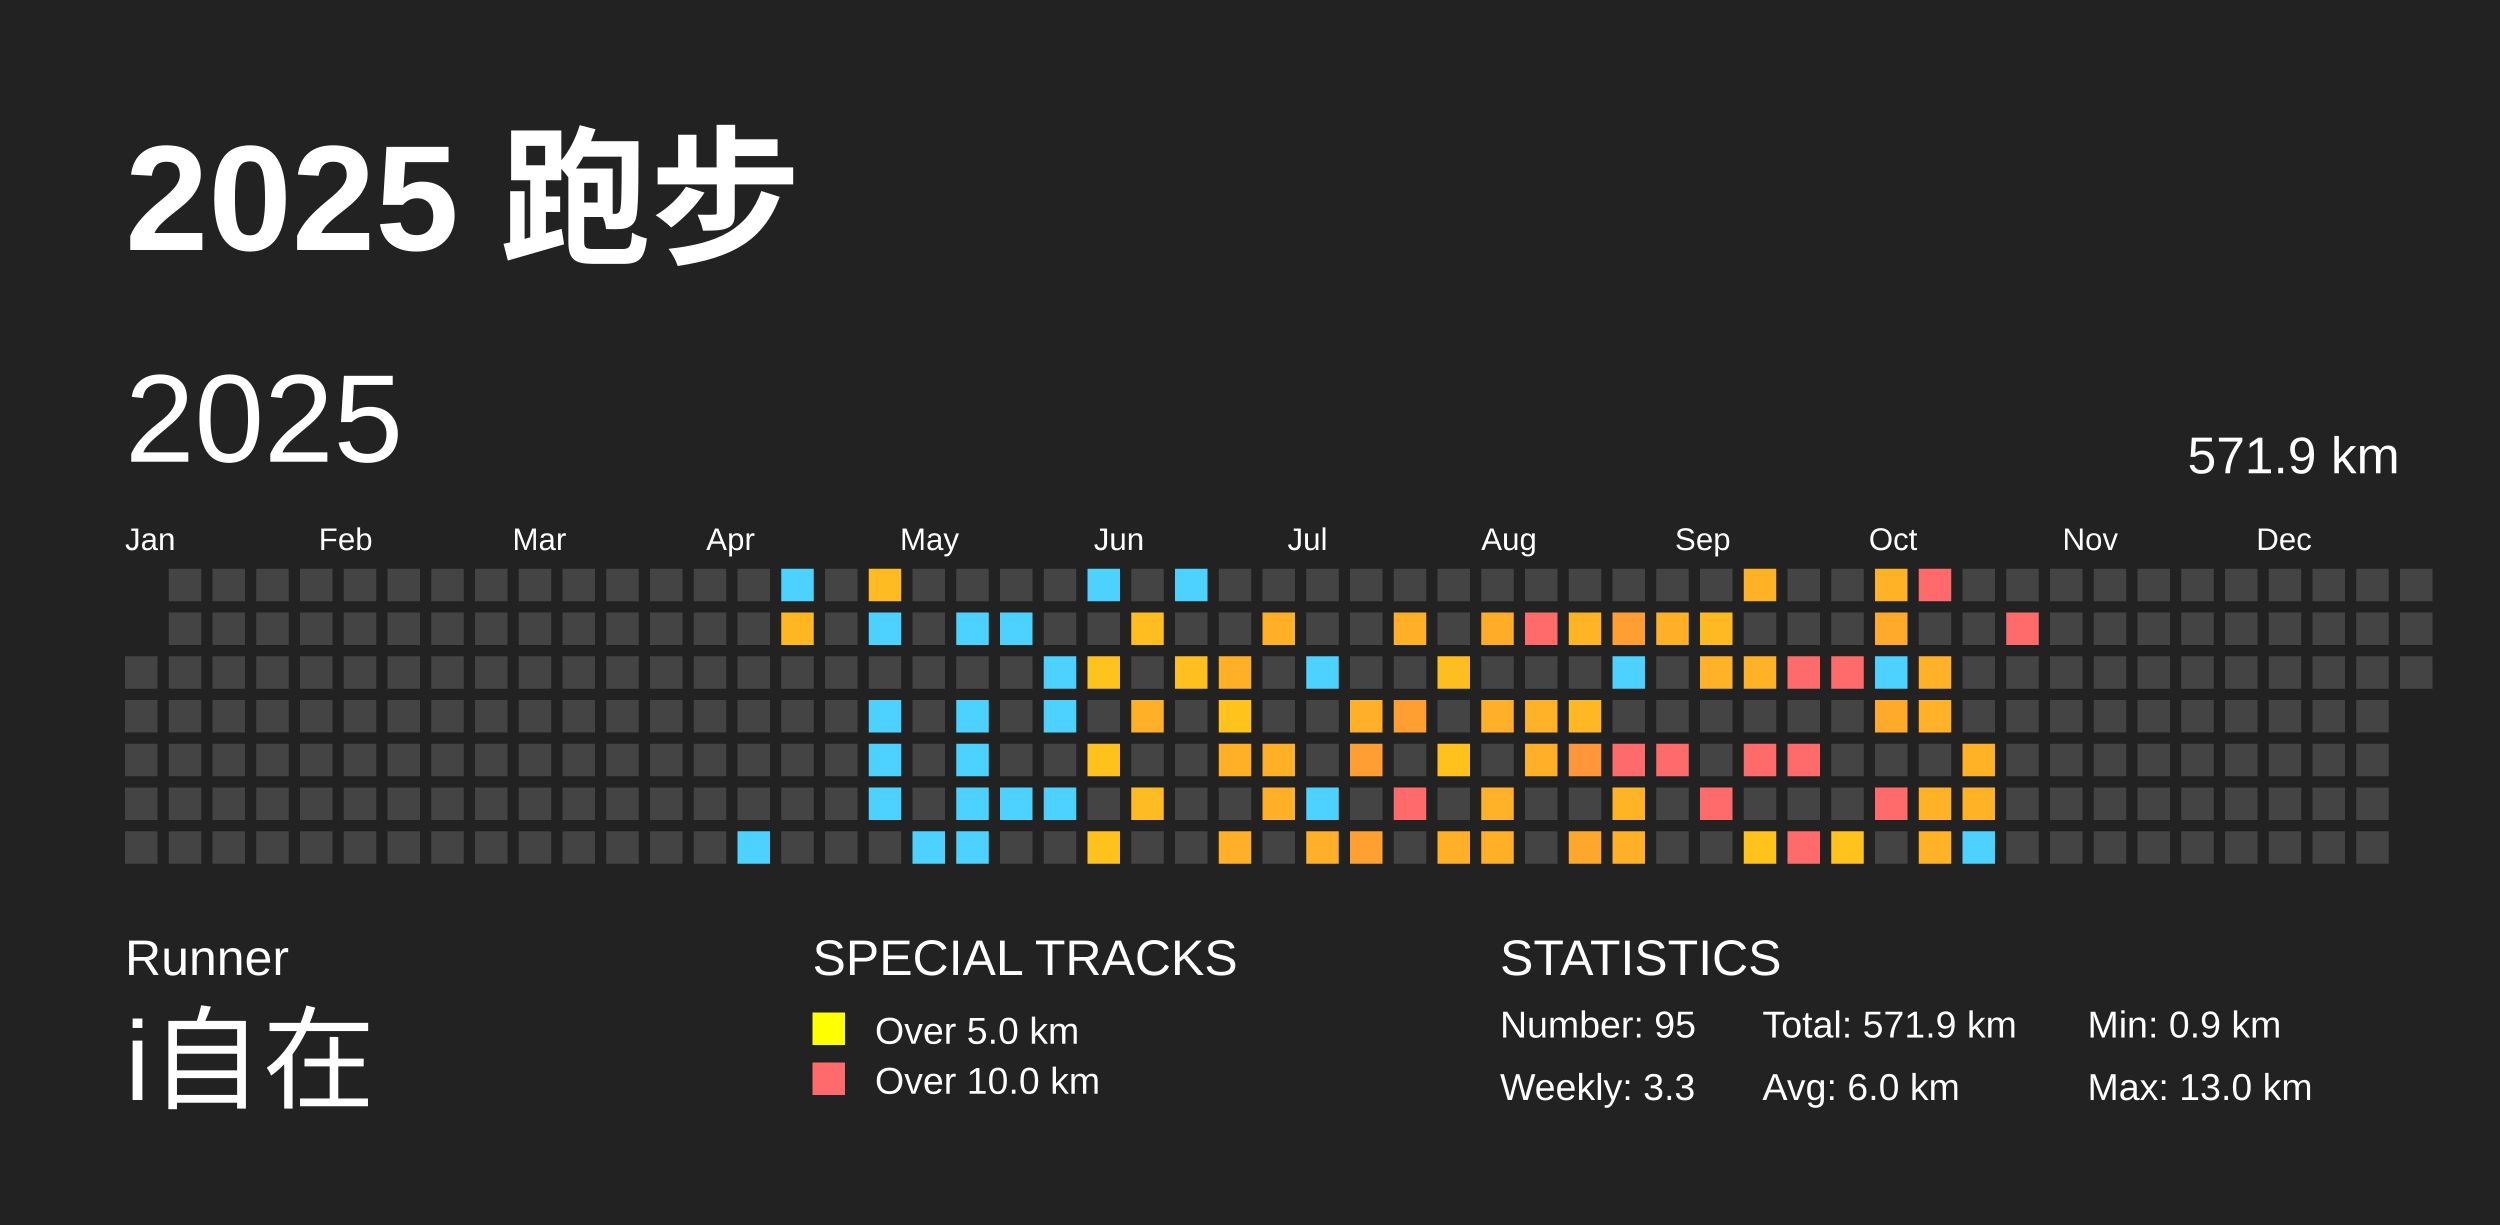
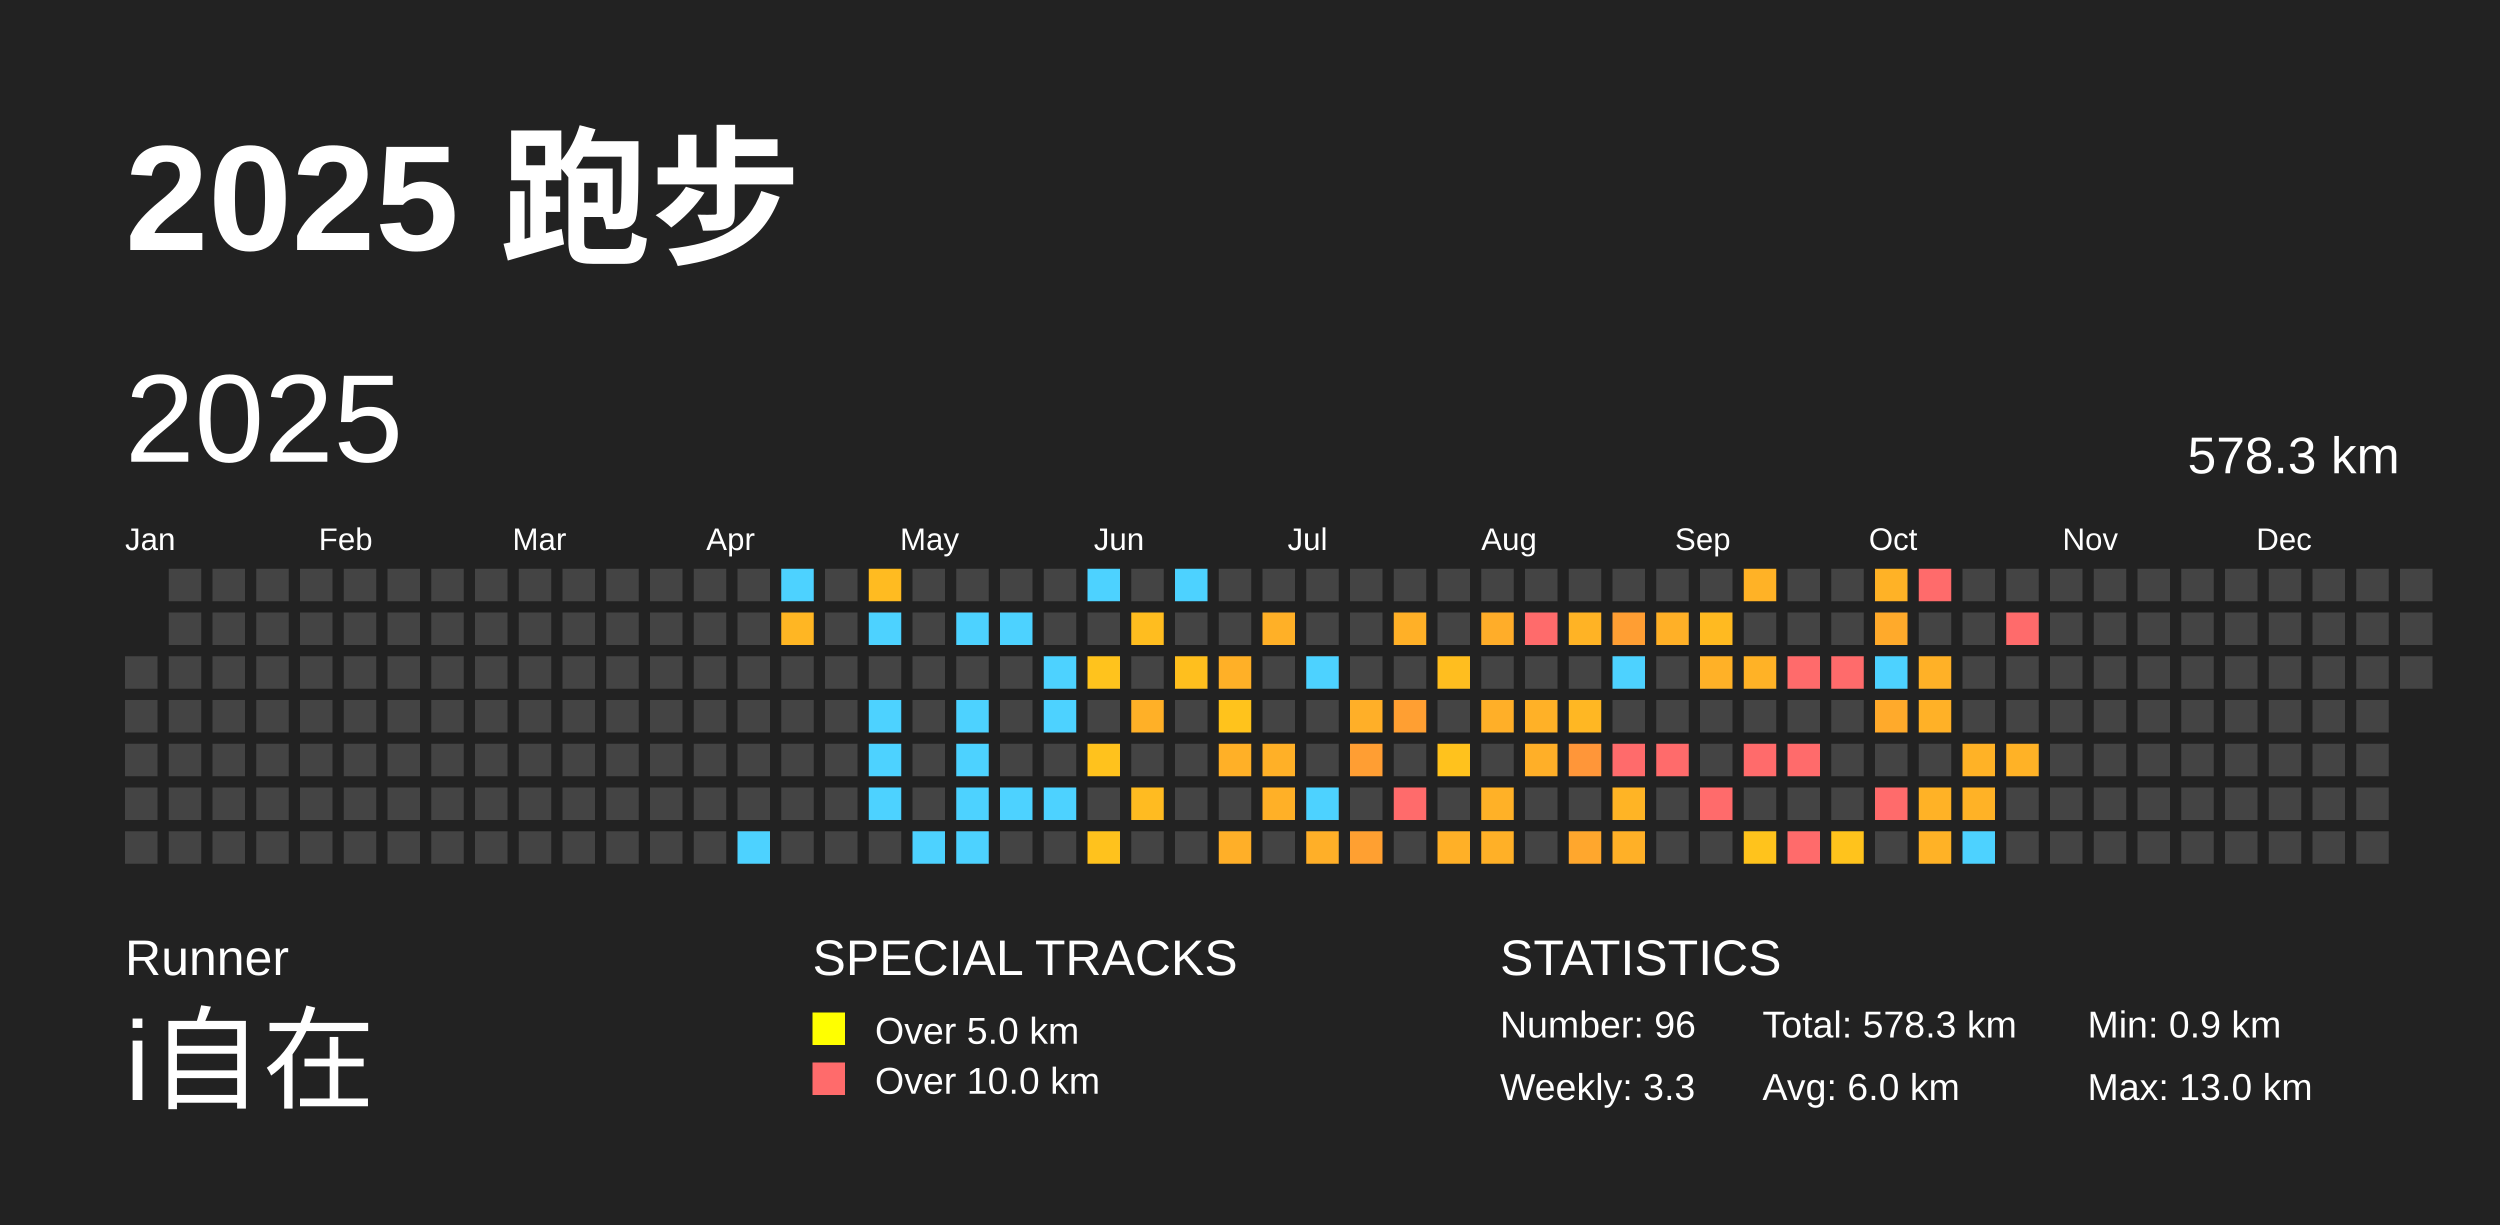
<svg xmlns="http://www.w3.org/2000/svg" baseProfile="full" height="98mm" version="1.1" viewBox="0,0,200,98" width="200mm">
  <defs />
  <rect fill="#222222" height="98" width="200" x="0" y="0" />
  <text fill="#FFFFFF" style="font-size:12px; font-family:Arial; font-weight:bold;" x="10" y="20">2025 跑步</text>
  <text fill="#FFFFFF" style="font-size:4px; font-family:Arial" x="10" y="78">Runner</text>
  <text fill="#FFFFFF" style="font-size:9px; font-family:Arial" x="10" y="88">i自在</text>
  <text fill="#FFFFFF" style="font-size:4px; font-family:Arial" x="65" y="78">SPECIAL TRACKS</text>
  <rect fill="#FFFF00" height="2.6" width="2.6" x="65" y="81" />
  <text fill="#FFFFFF" style="font-size:3px; font-family:Arial" x="70" y="83.5">Over 5.0 km</text>
  <rect fill="#FF6B6B" height="2.6" width="2.6" x="65" y="85" />
  <text fill="#FFFFFF" style="font-size:3px; font-family:Arial" x="70" y="87.5">Over 10.0 km</text>
  <text fill="#FFFFFF" style="font-size:4px; font-family:Arial" x="120" y="78">STATISTICS</text>
-   <text fill="#FFFFFF" style="font-size:3px; font-family:Arial" x="120" y="83">Number: 95</text>
+   <text fill="#FFFFFF" style="font-size:3px; font-family:Arial" x="120" y="83">Number: 96</text>
  <text fill="#FFFFFF" style="font-size:3px; font-family:Arial" x="120" y="88">Weekly: 3.3</text>
-   <text fill="#FFFFFF" style="font-size:3px; font-family:Arial" x="141" y="83">Total: 571.9 km</text>
+   <text fill="#FFFFFF" style="font-size:3px; font-family:Arial" x="141" y="83">Total: 578.3 km</text>
  <text fill="#FFFFFF" style="font-size:3px; font-family:Arial" x="141" y="88">Avg: 6.0 km</text>
  <text fill="#FFFFFF" style="font-size:3px; font-family:Arial" x="167" y="83">Min: 0.9 km</text>
  <text fill="#FFFFFF" style="font-size:3px; font-family:Arial" x="167" y="88">Max: 13.0 km</text>
  <text dominant-baseline="hanging" fill="#FFFFFF" style="font-size:10.0px; font-family:Arial;" x="10" y="30">2025</text>
-   <text dominant-baseline="hanging" fill="#FFFFFF" style="font-size:4.125px; font-family:Arial;" x="175" y="35">571.9 km</text>
+   <text dominant-baseline="hanging" fill="#FFFFFF" style="font-size:4.125px; font-family:Arial;" x="175" y="35">578.3 km</text>
  <text fill="#FFFFFF" style="font-size:2.5px; font-family:Arial" x="10.0" y="44">Jan</text>
  <text fill="#FFFFFF" style="font-size:2.5px; font-family:Arial" x="25.5" y="44">Feb</text>
  <text fill="#FFFFFF" style="font-size:2.5px; font-family:Arial" x="41.0" y="44">Mar</text>
  <text fill="#FFFFFF" style="font-size:2.5px; font-family:Arial" x="56.5" y="44">Apr</text>
  <text fill="#FFFFFF" style="font-size:2.5px; font-family:Arial" x="72.0" y="44">May</text>
  <text fill="#FFFFFF" style="font-size:2.5px; font-family:Arial" x="87.5" y="44">Jun</text>
  <text fill="#FFFFFF" style="font-size:2.5px; font-family:Arial" x="103.0" y="44">Jul</text>
  <text fill="#FFFFFF" style="font-size:2.5px; font-family:Arial" x="118.5" y="44">Aug</text>
  <text fill="#FFFFFF" style="font-size:2.5px; font-family:Arial" x="134.0" y="44">Sep</text>
  <text fill="#FFFFFF" style="font-size:2.5px; font-family:Arial" x="149.5" y="44">Oct</text>
  <text fill="#FFFFFF" style="font-size:2.5px; font-family:Arial" x="165.0" y="44">Nov</text>
  <text fill="#FFFFFF" style="font-size:2.5px; font-family:Arial" x="180.5" y="44">Dec</text>
  <rect fill="#444444" height="2.6" width="2.6" x="10.0" y="52.5" />
  <rect fill="#444444" height="2.6" width="2.6" x="10.0" y="56.0" />
  <rect fill="#444444" height="2.6" width="2.6" x="10.0" y="59.5" />
  <rect fill="#444444" height="2.6" width="2.6" x="10.0" y="63.0" />
  <rect fill="#444444" height="2.6" width="2.6" x="10.0" y="66.5" />
  <rect fill="#444444" height="2.6" width="2.6" x="13.5" y="45.5" />
  <rect fill="#444444" height="2.6" width="2.6" x="13.5" y="49.0" />
  <rect fill="#444444" height="2.6" width="2.6" x="13.5" y="52.5" />
  <rect fill="#444444" height="2.6" width="2.6" x="13.5" y="56.0" />
  <rect fill="#444444" height="2.6" width="2.6" x="13.5" y="59.5" />
  <rect fill="#444444" height="2.6" width="2.6" x="13.5" y="63.0" />
  <rect fill="#444444" height="2.6" width="2.6" x="13.5" y="66.5" />
  <rect fill="#444444" height="2.6" width="2.6" x="17.0" y="45.5" />
  <rect fill="#444444" height="2.6" width="2.6" x="17.0" y="49.0" />
  <rect fill="#444444" height="2.6" width="2.6" x="17.0" y="52.5" />
  <rect fill="#444444" height="2.6" width="2.6" x="17.0" y="56.0" />
  <rect fill="#444444" height="2.6" width="2.6" x="17.0" y="59.5" />
  <rect fill="#444444" height="2.6" width="2.6" x="17.0" y="63.0" />
  <rect fill="#444444" height="2.6" width="2.6" x="17.0" y="66.5" />
  <rect fill="#444444" height="2.6" width="2.6" x="20.5" y="45.5" />
  <rect fill="#444444" height="2.6" width="2.6" x="20.5" y="49.0" />
  <rect fill="#444444" height="2.6" width="2.6" x="20.5" y="52.5" />
  <rect fill="#444444" height="2.6" width="2.6" x="20.5" y="56.0" />
  <rect fill="#444444" height="2.6" width="2.6" x="20.5" y="59.5" />
  <rect fill="#444444" height="2.6" width="2.6" x="20.5" y="63.0" />
  <rect fill="#444444" height="2.6" width="2.6" x="20.5" y="66.5" />
  <rect fill="#444444" height="2.6" width="2.6" x="24.0" y="45.5" />
  <rect fill="#444444" height="2.6" width="2.6" x="24.0" y="49.0" />
  <rect fill="#444444" height="2.6" width="2.6" x="24.0" y="52.5" />
  <rect fill="#444444" height="2.6" width="2.6" x="24.0" y="56.0" />
  <rect fill="#444444" height="2.6" width="2.6" x="24.0" y="59.5" />
  <rect fill="#444444" height="2.6" width="2.6" x="24.0" y="63.0" />
  <rect fill="#444444" height="2.6" width="2.6" x="24.0" y="66.5" />
  <rect fill="#444444" height="2.6" width="2.6" x="27.5" y="45.5" />
  <rect fill="#444444" height="2.6" width="2.6" x="27.5" y="49.0" />
  <rect fill="#444444" height="2.6" width="2.6" x="27.5" y="52.5" />
  <rect fill="#444444" height="2.6" width="2.6" x="27.5" y="56.0" />
  <rect fill="#444444" height="2.6" width="2.6" x="27.5" y="59.5" />
  <rect fill="#444444" height="2.6" width="2.6" x="27.5" y="63.0" />
  <rect fill="#444444" height="2.6" width="2.6" x="27.5" y="66.5" />
  <rect fill="#444444" height="2.6" width="2.6" x="31.0" y="45.5" />
  <rect fill="#444444" height="2.6" width="2.6" x="31.0" y="49.0" />
  <rect fill="#444444" height="2.6" width="2.6" x="31.0" y="52.5" />
  <rect fill="#444444" height="2.6" width="2.6" x="31.0" y="56.0" />
  <rect fill="#444444" height="2.6" width="2.6" x="31.0" y="59.5" />
  <rect fill="#444444" height="2.6" width="2.6" x="31.0" y="63.0" />
  <rect fill="#444444" height="2.6" width="2.6" x="31.0" y="66.5" />
  <rect fill="#444444" height="2.6" width="2.6" x="34.5" y="45.5" />
  <rect fill="#444444" height="2.6" width="2.6" x="34.5" y="49.0" />
  <rect fill="#444444" height="2.6" width="2.6" x="34.5" y="52.5" />
  <rect fill="#444444" height="2.6" width="2.6" x="34.5" y="56.0" />
  <rect fill="#444444" height="2.6" width="2.6" x="34.5" y="59.5" />
  <rect fill="#444444" height="2.6" width="2.6" x="34.5" y="63.0" />
  <rect fill="#444444" height="2.6" width="2.6" x="34.5" y="66.5" />
  <rect fill="#444444" height="2.6" width="2.6" x="38.0" y="45.5" />
  <rect fill="#444444" height="2.6" width="2.6" x="38.0" y="49.0" />
  <rect fill="#444444" height="2.6" width="2.6" x="38.0" y="52.5" />
  <rect fill="#444444" height="2.6" width="2.6" x="38.0" y="56.0" />
  <rect fill="#444444" height="2.6" width="2.6" x="38.0" y="59.5" />
  <rect fill="#444444" height="2.6" width="2.6" x="38.0" y="63.0" />
  <rect fill="#444444" height="2.6" width="2.6" x="38.0" y="66.5" />
  <rect fill="#444444" height="2.6" width="2.6" x="41.5" y="45.5" />
  <rect fill="#444444" height="2.6" width="2.6" x="41.5" y="49.0" />
  <rect fill="#444444" height="2.6" width="2.6" x="41.5" y="52.5" />
  <rect fill="#444444" height="2.6" width="2.6" x="41.5" y="56.0" />
  <rect fill="#444444" height="2.6" width="2.6" x="41.5" y="59.5" />
  <rect fill="#444444" height="2.6" width="2.6" x="41.5" y="63.0" />
  <rect fill="#444444" height="2.6" width="2.6" x="41.5" y="66.5" />
  <rect fill="#444444" height="2.6" width="2.6" x="45.0" y="45.5" />
  <rect fill="#444444" height="2.6" width="2.6" x="45.0" y="49.0" />
  <rect fill="#444444" height="2.6" width="2.6" x="45.0" y="52.5" />
  <rect fill="#444444" height="2.6" width="2.6" x="45.0" y="56.0" />
  <rect fill="#444444" height="2.6" width="2.6" x="45.0" y="59.5" />
  <rect fill="#444444" height="2.6" width="2.6" x="45.0" y="63.0" />
  <rect fill="#444444" height="2.6" width="2.6" x="45.0" y="66.5" />
  <rect fill="#444444" height="2.6" width="2.6" x="48.5" y="45.5" />
  <rect fill="#444444" height="2.6" width="2.6" x="48.5" y="49.0" />
  <rect fill="#444444" height="2.6" width="2.6" x="48.5" y="52.5" />
  <rect fill="#444444" height="2.6" width="2.6" x="48.5" y="56.0" />
  <rect fill="#444444" height="2.6" width="2.6" x="48.5" y="59.5" />
  <rect fill="#444444" height="2.6" width="2.6" x="48.5" y="63.0" />
  <rect fill="#444444" height="2.6" width="2.6" x="48.5" y="66.5" />
  <rect fill="#444444" height="2.6" width="2.6" x="52.0" y="45.5" />
  <rect fill="#444444" height="2.6" width="2.6" x="52.0" y="49.0" />
  <rect fill="#444444" height="2.6" width="2.6" x="52.0" y="52.5" />
  <rect fill="#444444" height="2.6" width="2.6" x="52.0" y="56.0" />
  <rect fill="#444444" height="2.6" width="2.6" x="52.0" y="59.5" />
  <rect fill="#444444" height="2.6" width="2.6" x="52.0" y="63.0" />
  <rect fill="#444444" height="2.6" width="2.6" x="52.0" y="66.5" />
  <rect fill="#444444" height="2.6" width="2.6" x="55.5" y="45.5" />
  <rect fill="#444444" height="2.6" width="2.6" x="55.5" y="49.0" />
  <rect fill="#444444" height="2.6" width="2.6" x="55.5" y="52.5" />
  <rect fill="#444444" height="2.6" width="2.6" x="55.5" y="56.0" />
  <rect fill="#444444" height="2.6" width="2.6" x="55.5" y="59.5" />
  <rect fill="#444444" height="2.6" width="2.6" x="55.5" y="63.0" />
  <rect fill="#444444" height="2.6" width="2.6" x="55.5" y="66.5" />
  <rect fill="#444444" height="2.6" width="2.6" x="59.0" y="45.5" />
  <rect fill="#444444" height="2.6" width="2.6" x="59.0" y="49.0" />
  <rect fill="#444444" height="2.6" width="2.6" x="59.0" y="52.5" />
  <rect fill="#444444" height="2.6" width="2.6" x="59.0" y="56.0" />
  <rect fill="#444444" height="2.6" width="2.6" x="59.0" y="59.5" />
  <rect fill="#444444" height="2.6" width="2.6" x="59.0" y="63.0" />
  <rect fill="#4dd2ff" height="2.6" width="2.6" x="59.0" y="66.5" />
  <rect fill="#4dd2ff" height="2.6" width="2.6" x="62.5" y="45.5" />
  <rect fill="#ffb623" height="2.6" width="2.6" x="62.5" y="49.0" />
  <rect fill="#444444" height="2.6" width="2.6" x="62.5" y="52.5" />
  <rect fill="#444444" height="2.6" width="2.6" x="62.5" y="56.0" />
  <rect fill="#444444" height="2.6" width="2.6" x="62.5" y="59.5" />
  <rect fill="#444444" height="2.6" width="2.6" x="62.5" y="63.0" />
  <rect fill="#444444" height="2.6" width="2.6" x="62.5" y="66.5" />
  <rect fill="#444444" height="2.6" width="2.6" x="66.0" y="45.5" />
  <rect fill="#444444" height="2.6" width="2.6" x="66.0" y="49.0" />
  <rect fill="#444444" height="2.6" width="2.6" x="66.0" y="52.5" />
  <rect fill="#444444" height="2.6" width="2.6" x="66.0" y="56.0" />
  <rect fill="#444444" height="2.6" width="2.6" x="66.0" y="59.5" />
  <rect fill="#444444" height="2.6" width="2.6" x="66.0" y="63.0" />
  <rect fill="#444444" height="2.6" width="2.6" x="66.0" y="66.5" />
  <rect fill="#ffbb21" height="2.6" width="2.6" x="69.5" y="45.5" />
  <rect fill="#4dd2ff" height="2.6" width="2.6" x="69.5" y="49.0" />
  <rect fill="#444444" height="2.6" width="2.6" x="69.5" y="52.5" />
  <rect fill="#4dd2ff" height="2.6" width="2.6" x="69.5" y="56.0" />
  <rect fill="#4dd2ff" height="2.6" width="2.6" x="69.5" y="59.5" />
  <rect fill="#4dd2ff" height="2.6" width="2.6" x="69.5" y="63.0" />
  <rect fill="#444444" height="2.6" width="2.6" x="69.5" y="66.5" />
  <rect fill="#444444" height="2.6" width="2.6" x="73.0" y="45.5" />
  <rect fill="#444444" height="2.6" width="2.6" x="73.0" y="49.0" />
  <rect fill="#444444" height="2.6" width="2.6" x="73.0" y="52.5" />
  <rect fill="#444444" height="2.6" width="2.6" x="73.0" y="56.0" />
  <rect fill="#444444" height="2.6" width="2.6" x="73.0" y="59.5" />
  <rect fill="#444444" height="2.6" width="2.6" x="73.0" y="63.0" />
  <rect fill="#4dd2ff" height="2.6" width="2.6" x="73.0" y="66.5" />
  <rect fill="#444444" height="2.6" width="2.6" x="76.5" y="45.5" />
  <rect fill="#4dd2ff" height="2.6" width="2.6" x="76.5" y="49.0" />
  <rect fill="#444444" height="2.6" width="2.6" x="76.5" y="52.5" />
  <rect fill="#4dd2ff" height="2.6" width="2.6" x="76.5" y="56.0" />
  <rect fill="#4dd2ff" height="2.6" width="2.6" x="76.5" y="59.5" />
  <rect fill="#4dd2ff" height="2.6" width="2.6" x="76.5" y="63.0" />
  <rect fill="#4dd2ff" height="2.6" width="2.6" x="76.5" y="66.5" />
  <rect fill="#444444" height="2.6" width="2.6" x="80.0" y="45.5" />
  <rect fill="#4dd2ff" height="2.6" width="2.6" x="80.0" y="49.0" />
  <rect fill="#444444" height="2.6" width="2.6" x="80.0" y="52.5" />
  <rect fill="#444444" height="2.6" width="2.6" x="80.0" y="56.0" />
  <rect fill="#444444" height="2.6" width="2.6" x="80.0" y="59.5" />
  <rect fill="#4dd2ff" height="2.6" width="2.6" x="80.0" y="63.0" />
  <rect fill="#444444" height="2.6" width="2.6" x="80.0" y="66.5" />
  <rect fill="#444444" height="2.6" width="2.6" x="83.5" y="45.5" />
  <rect fill="#444444" height="2.6" width="2.6" x="83.5" y="49.0" />
  <rect fill="#4dd2ff" height="2.6" width="2.6" x="83.5" y="52.5" />
  <rect fill="#4dd2ff" height="2.6" width="2.6" x="83.5" y="56.0" />
  <rect fill="#444444" height="2.6" width="2.6" x="83.5" y="59.5" />
  <rect fill="#4dd2ff" height="2.6" width="2.6" x="83.5" y="63.0" />
  <rect fill="#444444" height="2.6" width="2.6" x="83.5" y="66.5" />
  <rect fill="#4dd2ff" height="2.6" width="2.6" x="87.0" y="45.5" />
  <rect fill="#444444" height="2.6" width="2.6" x="87.0" y="49.0" />
  <rect fill="#ffc31d" height="2.6" width="2.6" x="87.0" y="52.5" />
  <rect fill="#444444" height="2.6" width="2.6" x="87.0" y="56.0" />
  <rect fill="#ffc21d" height="2.6" width="2.6" x="87.0" y="59.5" />
  <rect fill="#444444" height="2.6" width="2.6" x="87.0" y="63.0" />
  <rect fill="#ffc21d" height="2.6" width="2.6" x="87.0" y="66.5" />
  <rect fill="#444444" height="2.6" width="2.6" x="90.5" y="45.5" />
  <rect fill="#ffbd1f" height="2.6" width="2.6" x="90.5" y="49.0" />
  <rect fill="#444444" height="2.6" width="2.6" x="90.5" y="52.5" />
  <rect fill="#ffb027" height="2.6" width="2.6" x="90.5" y="56.0" />
  <rect fill="#444444" height="2.6" width="2.6" x="90.5" y="59.5" />
  <rect fill="#ffbb21" height="2.6" width="2.6" x="90.5" y="63.0" />
  <rect fill="#444444" height="2.6" width="2.6" x="90.5" y="66.5" />
  <rect fill="#4dd2ff" height="2.6" width="2.6" x="94.0" y="45.5" />
  <rect fill="#444444" height="2.6" width="2.6" x="94.0" y="49.0" />
  <rect fill="#ffbf1e" height="2.6" width="2.6" x="94.0" y="52.5" />
  <rect fill="#444444" height="2.6" width="2.6" x="94.0" y="56.0" />
  <rect fill="#444444" height="2.6" width="2.6" x="94.0" y="59.5" />
  <rect fill="#444444" height="2.6" width="2.6" x="94.0" y="63.0" />
  <rect fill="#444444" height="2.6" width="2.6" x="94.0" y="66.5" />
  <rect fill="#444444" height="2.6" width="2.6" x="97.5" y="45.5" />
  <rect fill="#444444" height="2.6" width="2.6" x="97.5" y="49.0" />
  <rect fill="#ffb027" height="2.6" width="2.6" x="97.5" y="52.5" />
  <rect fill="#ffc31c" height="2.6" width="2.6" x="97.5" y="56.0" />
  <rect fill="#ffb027" height="2.6" width="2.6" x="97.5" y="59.5" />
  <rect fill="#444444" height="2.6" width="2.6" x="97.5" y="63.0" />
  <rect fill="#ffaf28" height="2.6" width="2.6" x="97.5" y="66.5" />
  <rect fill="#444444" height="2.6" width="2.6" x="101.0" y="45.5" />
  <rect fill="#ffb027" height="2.6" width="2.6" x="101.0" y="49.0" />
  <rect fill="#444444" height="2.6" width="2.6" x="101.0" y="52.5" />
  <rect fill="#444444" height="2.6" width="2.6" x="101.0" y="56.0" />
  <rect fill="#ffb027" height="2.6" width="2.6" x="101.0" y="59.5" />
  <rect fill="#ffb027" height="2.6" width="2.6" x="101.0" y="63.0" />
  <rect fill="#444444" height="2.6" width="2.6" x="101.0" y="66.5" />
  <rect fill="#444444" height="2.6" width="2.6" x="104.5" y="45.5" />
  <rect fill="#444444" height="2.6" width="2.6" x="104.5" y="49.0" />
  <rect fill="#4dd2ff" height="2.6" width="2.6" x="104.5" y="52.5" />
  <rect fill="#444444" height="2.6" width="2.6" x="104.5" y="56.0" />
  <rect fill="#444444" height="2.6" width="2.6" x="104.5" y="59.5" />
  <rect fill="#4dd2ff" height="2.6" width="2.6" x="104.5" y="63.0" />
  <rect fill="#ffaf28" height="2.6" width="2.6" x="104.5" y="66.5" />
  <rect fill="#444444" height="2.6" width="2.6" x="108.0" y="45.5" />
  <rect fill="#444444" height="2.6" width="2.6" x="108.0" y="49.0" />
  <rect fill="#444444" height="2.6" width="2.6" x="108.0" y="52.5" />
  <rect fill="#ffaf28" height="2.6" width="2.6" x="108.0" y="56.0" />
  <rect fill="#ff9e33" height="2.6" width="2.6" x="108.0" y="59.5" />
  <rect fill="#444444" height="2.6" width="2.6" x="108.0" y="63.0" />
  <rect fill="#ffa031" height="2.6" width="2.6" x="108.0" y="66.5" />
  <rect fill="#444444" height="2.6" width="2.6" x="111.5" y="45.5" />
  <rect fill="#ffb027" height="2.6" width="2.6" x="111.5" y="49.0" />
  <rect fill="#444444" height="2.6" width="2.6" x="111.5" y="52.5" />
  <rect fill="#ff9f32" height="2.6" width="2.6" x="111.5" y="56.0" />
  <rect fill="#444444" height="2.6" width="2.6" x="111.5" y="59.5" />
  <rect fill="#FF6B6B" height="2.6" width="2.6" x="111.5" y="63.0" />
  <rect fill="#444444" height="2.6" width="2.6" x="111.5" y="66.5" />
  <rect fill="#444444" height="2.6" width="2.6" x="115.0" y="45.5" />
  <rect fill="#444444" height="2.6" width="2.6" x="115.0" y="49.0" />
  <rect fill="#ffbe1f" height="2.6" width="2.6" x="115.0" y="52.5" />
  <rect fill="#444444" height="2.6" width="2.6" x="115.0" y="56.0" />
  <rect fill="#ffc21d" height="2.6" width="2.6" x="115.0" y="59.5" />
  <rect fill="#444444" height="2.6" width="2.6" x="115.0" y="63.0" />
  <rect fill="#ffb027" height="2.6" width="2.6" x="115.0" y="66.5" />
  <rect fill="#444444" height="2.6" width="2.6" x="118.5" y="45.5" />
  <rect fill="#ffad29" height="2.6" width="2.6" x="118.5" y="49.0" />
  <rect fill="#444444" height="2.6" width="2.6" x="118.5" y="52.5" />
  <rect fill="#ffaf28" height="2.6" width="2.6" x="118.5" y="56.0" />
  <rect fill="#444444" height="2.6" width="2.6" x="118.5" y="59.5" />
  <rect fill="#ffb127" height="2.6" width="2.6" x="118.5" y="63.0" />
  <rect fill="#ffb027" height="2.6" width="2.6" x="118.5" y="66.5" />
  <rect fill="#444444" height="2.6" width="2.6" x="122.0" y="45.5" />
  <rect fill="#FF6B6B" height="2.6" width="2.6" x="122.0" y="49.0" />
  <rect fill="#444444" height="2.6" width="2.6" x="122.0" y="52.5" />
  <rect fill="#ffb127" height="2.6" width="2.6" x="122.0" y="56.0" />
  <rect fill="#ffaf28" height="2.6" width="2.6" x="122.0" y="59.5" />
  <rect fill="#444444" height="2.6" width="2.6" x="122.0" y="63.0" />
  <rect fill="#444444" height="2.6" width="2.6" x="122.0" y="66.5" />
  <rect fill="#444444" height="2.6" width="2.6" x="125.5" y="45.5" />
  <rect fill="#ffb325" height="2.6" width="2.6" x="125.5" y="49.0" />
  <rect fill="#444444" height="2.6" width="2.6" x="125.5" y="52.5" />
  <rect fill="#ffb723" height="2.6" width="2.6" x="125.5" y="56.0" />
  <rect fill="#ff9639" height="2.6" width="2.6" x="125.5" y="59.5" />
  <rect fill="#444444" height="2.6" width="2.6" x="125.5" y="63.0" />
  <rect fill="#ffa72d" height="2.6" width="2.6" x="125.5" y="66.5" />
  <rect fill="#444444" height="2.6" width="2.6" x="129.0" y="45.5" />
  <rect fill="#ff9e33" height="2.6" width="2.6" x="129.0" y="49.0" />
  <rect fill="#4dd2ff" height="2.6" width="2.6" x="129.0" y="52.5" />
  <rect fill="#444444" height="2.6" width="2.6" x="129.0" y="56.0" />
  <rect fill="#FF6B6B" height="2.6" width="2.6" x="129.0" y="59.5" />
  <rect fill="#ffb425" height="2.6" width="2.6" x="129.0" y="63.0" />
  <rect fill="#ffb027" height="2.6" width="2.6" x="129.0" y="66.5" />
  <rect fill="#444444" height="2.6" width="2.6" x="132.5" y="45.5" />
  <rect fill="#ffb027" height="2.6" width="2.6" x="132.5" y="49.0" />
  <rect fill="#444444" height="2.6" width="2.6" x="132.5" y="52.5" />
  <rect fill="#444444" height="2.6" width="2.6" x="132.5" y="56.0" />
  <rect fill="#FF6B6B" height="2.6" width="2.6" x="132.5" y="59.5" />
  <rect fill="#444444" height="2.6" width="2.6" x="132.5" y="63.0" />
  <rect fill="#444444" height="2.6" width="2.6" x="132.5" y="66.5" />
  <rect fill="#444444" height="2.6" width="2.6" x="136.0" y="45.5" />
  <rect fill="#ffba21" height="2.6" width="2.6" x="136.0" y="49.0" />
  <rect fill="#ffb127" height="2.6" width="2.6" x="136.0" y="52.5" />
  <rect fill="#444444" height="2.6" width="2.6" x="136.0" y="56.0" />
  <rect fill="#444444" height="2.6" width="2.6" x="136.0" y="59.5" />
  <rect fill="#FF6B6B" height="2.6" width="2.6" x="136.0" y="63.0" />
  <rect fill="#444444" height="2.6" width="2.6" x="136.0" y="66.5" />
  <rect fill="#ffb226" height="2.6" width="2.6" x="139.5" y="45.5" />
  <rect fill="#444444" height="2.6" width="2.6" x="139.5" y="49.0" />
  <rect fill="#ffb226" height="2.6" width="2.6" x="139.5" y="52.5" />
  <rect fill="#444444" height="2.6" width="2.6" x="139.5" y="56.0" />
  <rect fill="#FF6B6B" height="2.6" width="2.6" x="139.5" y="59.5" />
  <rect fill="#444444" height="2.6" width="2.6" x="139.5" y="63.0" />
  <rect fill="#ffc31c" height="2.6" width="2.6" x="139.5" y="66.5" />
  <rect fill="#444444" height="2.6" width="2.6" x="143.0" y="45.5" />
  <rect fill="#444444" height="2.6" width="2.6" x="143.0" y="49.0" />
  <rect fill="#FF6B6B" height="2.6" width="2.6" x="143.0" y="52.5" />
  <rect fill="#444444" height="2.6" width="2.6" x="143.0" y="56.0" />
  <rect fill="#FF6B6B" height="2.6" width="2.6" x="143.0" y="59.5" />
  <rect fill="#444444" height="2.6" width="2.6" x="143.0" y="63.0" />
  <rect fill="#FF6B6B" height="2.6" width="2.6" x="143.0" y="66.5" />
  <rect fill="#444444" height="2.6" width="2.6" x="146.5" y="45.5" />
  <rect fill="#444444" height="2.6" width="2.6" x="146.5" y="49.0" />
  <rect fill="#FF6B6B" height="2.6" width="2.6" x="146.5" y="52.5" />
  <rect fill="#444444" height="2.6" width="2.6" x="146.5" y="56.0" />
  <rect fill="#444444" height="2.6" width="2.6" x="146.5" y="59.5" />
  <rect fill="#444444" height="2.6" width="2.6" x="146.5" y="63.0" />
  <rect fill="#ffc31c" height="2.6" width="2.6" x="146.5" y="66.5" />
  <rect fill="#ffb226" height="2.6" width="2.6" x="150.0" y="45.5" />
  <rect fill="#ffaa2b" height="2.6" width="2.6" x="150.0" y="49.0" />
  <rect fill="#4dd2ff" height="2.6" width="2.6" x="150.0" y="52.5" />
  <rect fill="#ffaa2b" height="2.6" width="2.6" x="150.0" y="56.0" />
  <rect fill="#444444" height="2.6" width="2.6" x="150.0" y="59.5" />
  <rect fill="#FF6B6B" height="2.6" width="2.6" x="150.0" y="63.0" />
  <rect fill="#444444" height="2.6" width="2.6" x="150.0" y="66.5" />
  <rect fill="#FF6B6B" height="2.6" width="2.6" x="153.5" y="45.5" />
  <rect fill="#444444" height="2.6" width="2.6" x="153.5" y="49.0" />
  <rect fill="#ffb127" height="2.6" width="2.6" x="153.5" y="52.5" />
  <rect fill="#ffb127" height="2.6" width="2.6" x="153.5" y="56.0" />
  <rect fill="#444444" height="2.6" width="2.6" x="153.5" y="59.5" />
  <rect fill="#ffb226" height="2.6" width="2.6" x="153.5" y="63.0" />
  <rect fill="#ffb226" height="2.6" width="2.6" x="153.5" y="66.5" />
  <rect fill="#444444" height="2.6" width="2.6" x="157.0" y="45.5" />
  <rect fill="#444444" height="2.6" width="2.6" x="157.0" y="49.0" />
  <rect fill="#444444" height="2.6" width="2.6" x="157.0" y="52.5" />
  <rect fill="#444444" height="2.6" width="2.6" x="157.0" y="56.0" />
  <rect fill="#ffb226" height="2.6" width="2.6" x="157.0" y="59.5" />
  <rect fill="#ffb226" height="2.6" width="2.6" x="157.0" y="63.0" />
  <rect fill="#4dd2ff" height="2.6" width="2.6" x="157.0" y="66.5" />
  <rect fill="#444444" height="2.6" width="2.6" x="160.5" y="45.5" />
  <rect fill="#FF6B6B" height="2.6" width="2.6" x="160.5" y="49.0" />
  <rect fill="#444444" height="2.6" width="2.6" x="160.5" y="52.5" />
  <rect fill="#444444" height="2.6" width="2.6" x="160.5" y="56.0" />
-   <rect fill="#444444" height="2.6" width="2.6" x="160.5" y="59.5" />
+   <rect fill="#ffb226" height="2.6" width="2.6" x="160.5" y="59.5" />
  <rect fill="#444444" height="2.6" width="2.6" x="160.5" y="63.0" />
  <rect fill="#444444" height="2.6" width="2.6" x="160.5" y="66.5" />
  <rect fill="#444444" height="2.6" width="2.6" x="164.0" y="45.5" />
  <rect fill="#444444" height="2.6" width="2.6" x="164.0" y="49.0" />
  <rect fill="#444444" height="2.6" width="2.6" x="164.0" y="52.5" />
  <rect fill="#444444" height="2.6" width="2.6" x="164.0" y="56.0" />
  <rect fill="#444444" height="2.6" width="2.6" x="164.0" y="59.5" />
  <rect fill="#444444" height="2.6" width="2.6" x="164.0" y="63.0" />
  <rect fill="#444444" height="2.6" width="2.6" x="164.0" y="66.5" />
  <rect fill="#444444" height="2.6" width="2.6" x="167.5" y="45.5" />
  <rect fill="#444444" height="2.6" width="2.6" x="167.5" y="49.0" />
  <rect fill="#444444" height="2.6" width="2.6" x="167.5" y="52.5" />
  <rect fill="#444444" height="2.6" width="2.6" x="167.5" y="56.0" />
  <rect fill="#444444" height="2.6" width="2.6" x="167.5" y="59.5" />
  <rect fill="#444444" height="2.6" width="2.6" x="167.5" y="63.0" />
  <rect fill="#444444" height="2.6" width="2.6" x="167.5" y="66.5" />
  <rect fill="#444444" height="2.6" width="2.6" x="171.0" y="45.5" />
  <rect fill="#444444" height="2.6" width="2.6" x="171.0" y="49.0" />
  <rect fill="#444444" height="2.6" width="2.6" x="171.0" y="52.5" />
  <rect fill="#444444" height="2.6" width="2.6" x="171.0" y="56.0" />
  <rect fill="#444444" height="2.6" width="2.6" x="171.0" y="59.5" />
  <rect fill="#444444" height="2.6" width="2.6" x="171.0" y="63.0" />
  <rect fill="#444444" height="2.6" width="2.6" x="171.0" y="66.5" />
  <rect fill="#444444" height="2.6" width="2.6" x="174.5" y="45.5" />
  <rect fill="#444444" height="2.6" width="2.6" x="174.5" y="49.0" />
  <rect fill="#444444" height="2.6" width="2.6" x="174.5" y="52.5" />
  <rect fill="#444444" height="2.6" width="2.6" x="174.5" y="56.0" />
  <rect fill="#444444" height="2.6" width="2.6" x="174.5" y="59.5" />
  <rect fill="#444444" height="2.6" width="2.6" x="174.5" y="63.0" />
  <rect fill="#444444" height="2.6" width="2.6" x="174.5" y="66.5" />
  <rect fill="#444444" height="2.6" width="2.6" x="178.0" y="45.5" />
  <rect fill="#444444" height="2.6" width="2.6" x="178.0" y="49.0" />
  <rect fill="#444444" height="2.6" width="2.6" x="178.0" y="52.5" />
  <rect fill="#444444" height="2.6" width="2.6" x="178.0" y="56.0" />
  <rect fill="#444444" height="2.6" width="2.6" x="178.0" y="59.5" />
  <rect fill="#444444" height="2.6" width="2.6" x="178.0" y="63.0" />
  <rect fill="#444444" height="2.6" width="2.6" x="178.0" y="66.5" />
  <rect fill="#444444" height="2.6" width="2.6" x="181.5" y="45.5" />
  <rect fill="#444444" height="2.6" width="2.6" x="181.5" y="49.0" />
  <rect fill="#444444" height="2.6" width="2.6" x="181.5" y="52.5" />
  <rect fill="#444444" height="2.6" width="2.6" x="181.5" y="56.0" />
  <rect fill="#444444" height="2.6" width="2.6" x="181.5" y="59.5" />
  <rect fill="#444444" height="2.6" width="2.6" x="181.5" y="63.0" />
  <rect fill="#444444" height="2.6" width="2.6" x="181.5" y="66.5" />
  <rect fill="#444444" height="2.6" width="2.6" x="185.0" y="45.5" />
  <rect fill="#444444" height="2.6" width="2.6" x="185.0" y="49.0" />
  <rect fill="#444444" height="2.6" width="2.6" x="185.0" y="52.5" />
  <rect fill="#444444" height="2.6" width="2.6" x="185.0" y="56.0" />
  <rect fill="#444444" height="2.6" width="2.6" x="185.0" y="59.5" />
  <rect fill="#444444" height="2.6" width="2.6" x="185.0" y="63.0" />
  <rect fill="#444444" height="2.6" width="2.6" x="185.0" y="66.5" />
  <rect fill="#444444" height="2.6" width="2.6" x="188.5" y="45.5" />
  <rect fill="#444444" height="2.6" width="2.6" x="188.5" y="49.0" />
  <rect fill="#444444" height="2.6" width="2.6" x="188.5" y="52.5" />
  <rect fill="#444444" height="2.6" width="2.6" x="188.5" y="56.0" />
  <rect fill="#444444" height="2.6" width="2.6" x="188.5" y="59.5" />
  <rect fill="#444444" height="2.6" width="2.6" x="188.5" y="63.0" />
  <rect fill="#444444" height="2.6" width="2.6" x="188.5" y="66.5" />
  <rect fill="#444444" height="2.6" width="2.6" x="192.0" y="45.5" />
  <rect fill="#444444" height="2.6" width="2.6" x="192.0" y="49.0" />
  <rect fill="#444444" height="2.6" width="2.6" x="192.0" y="52.5" />
</svg>
